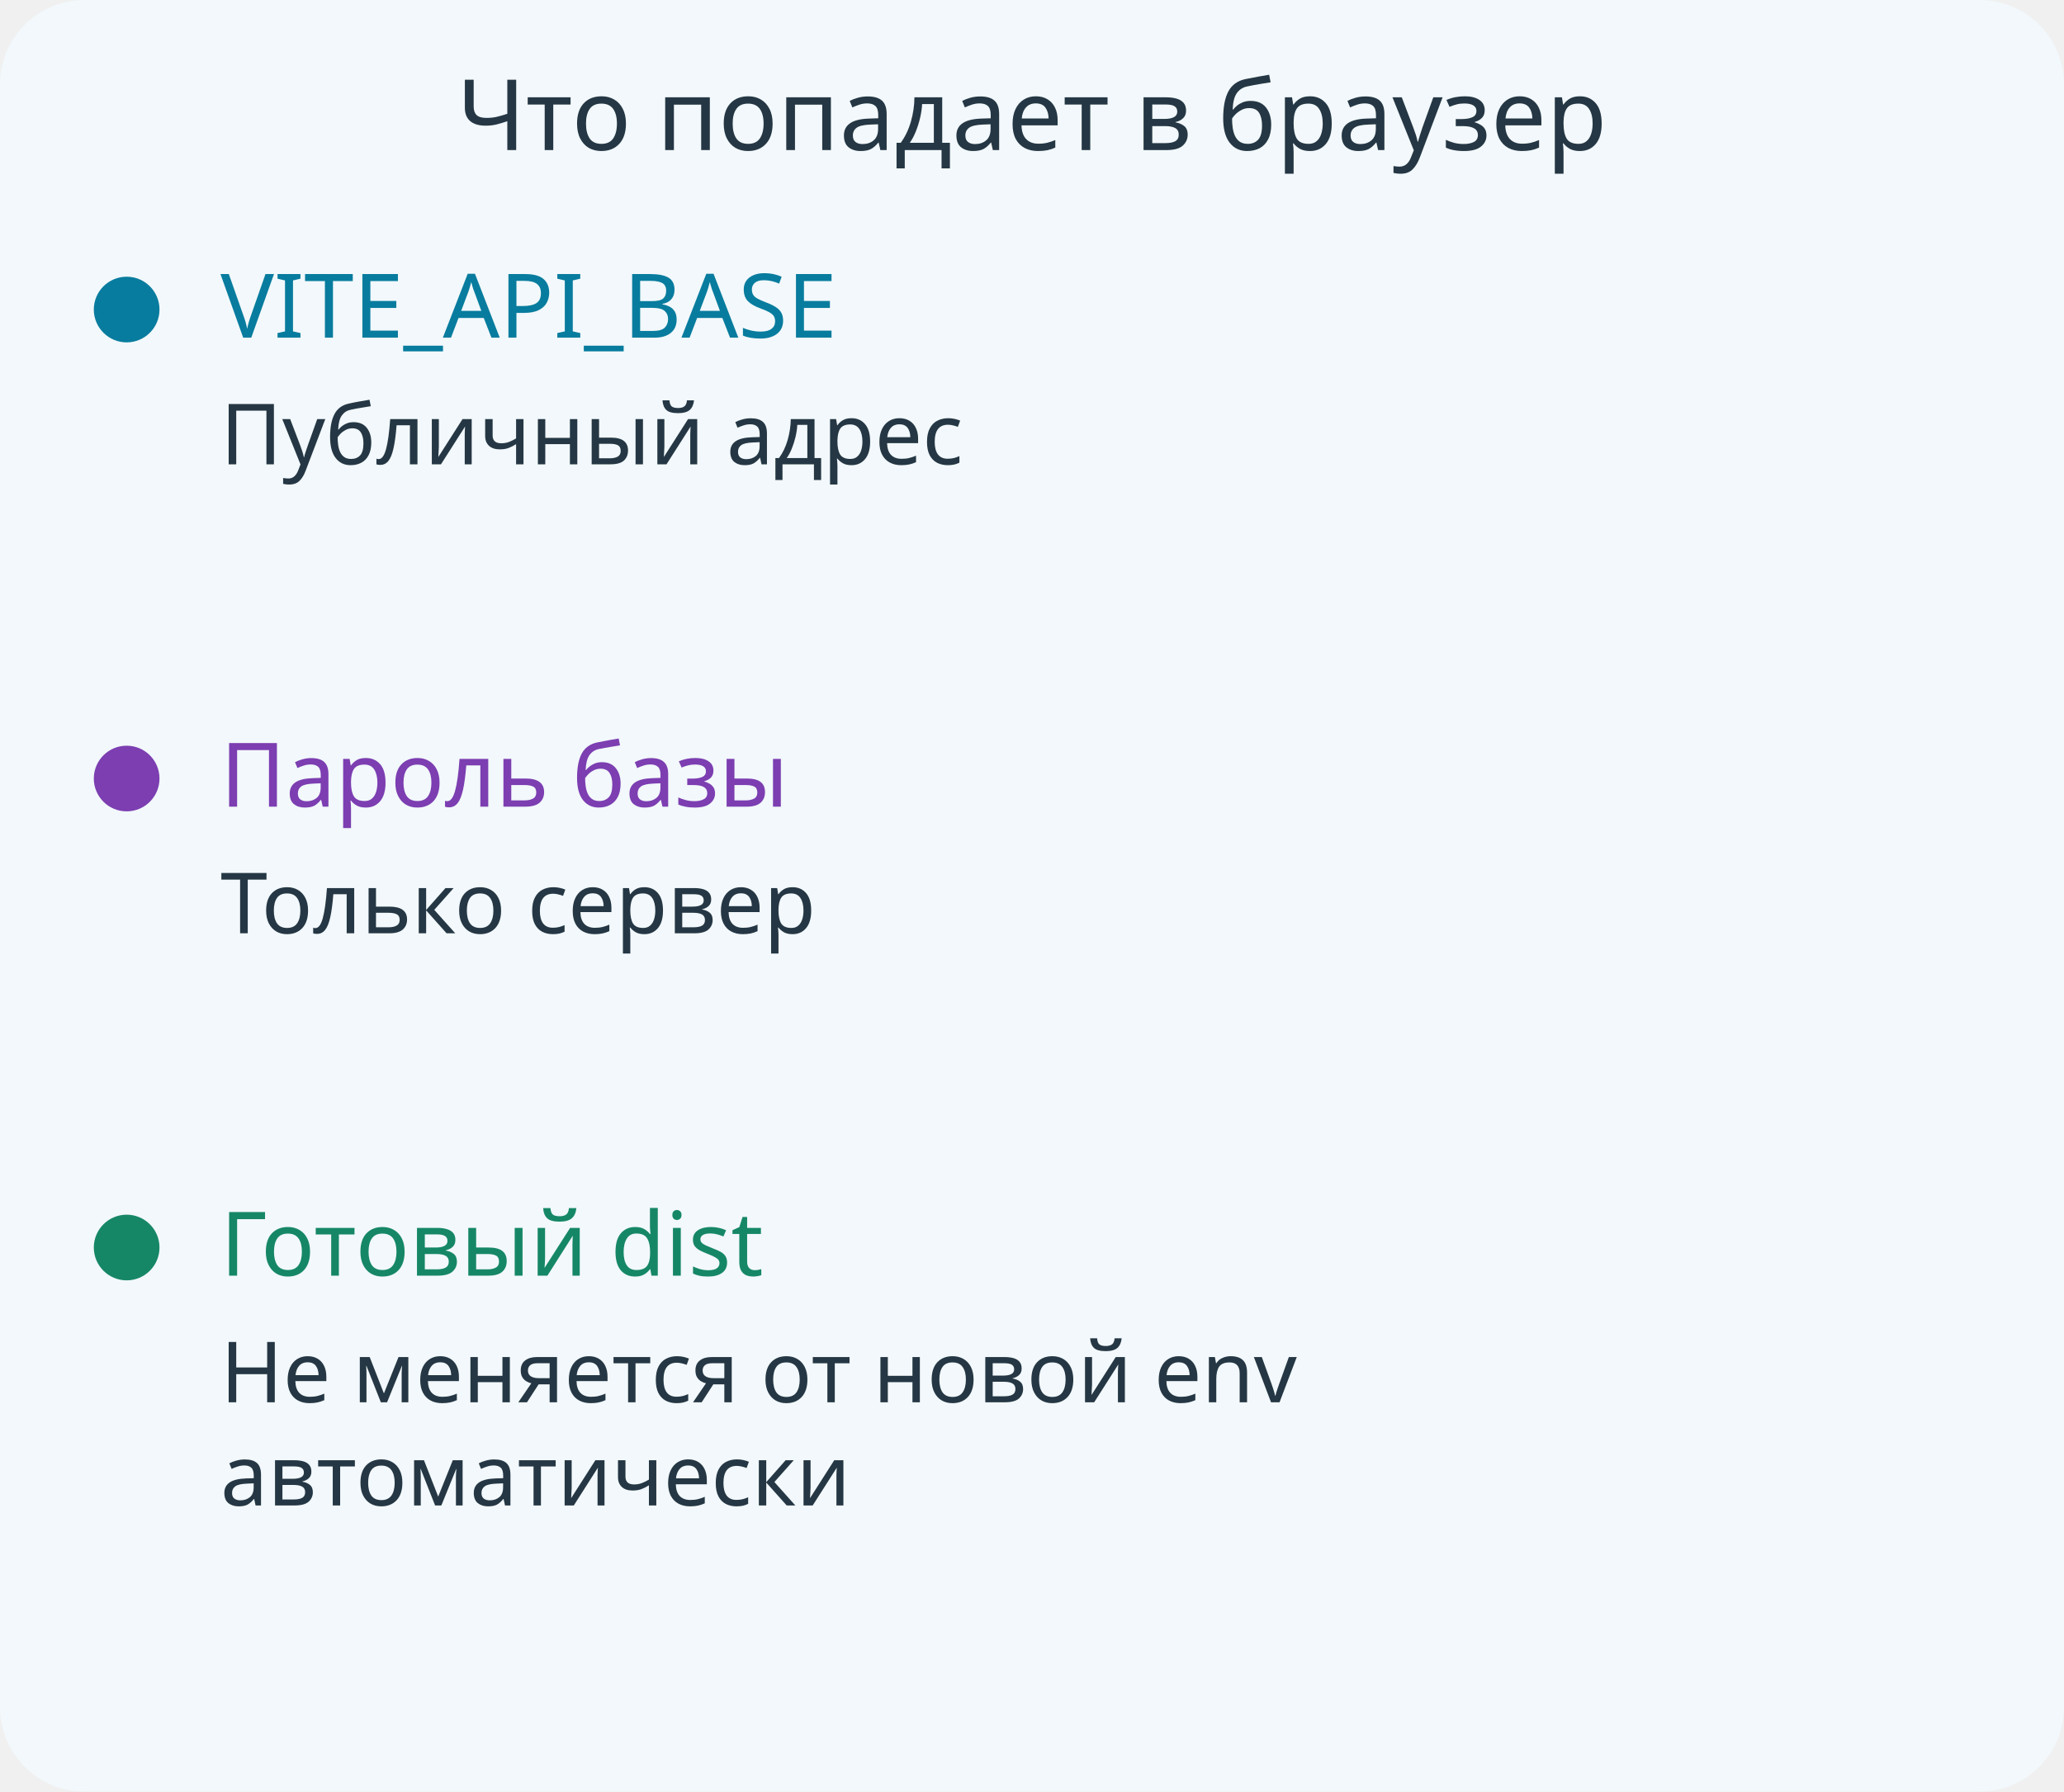
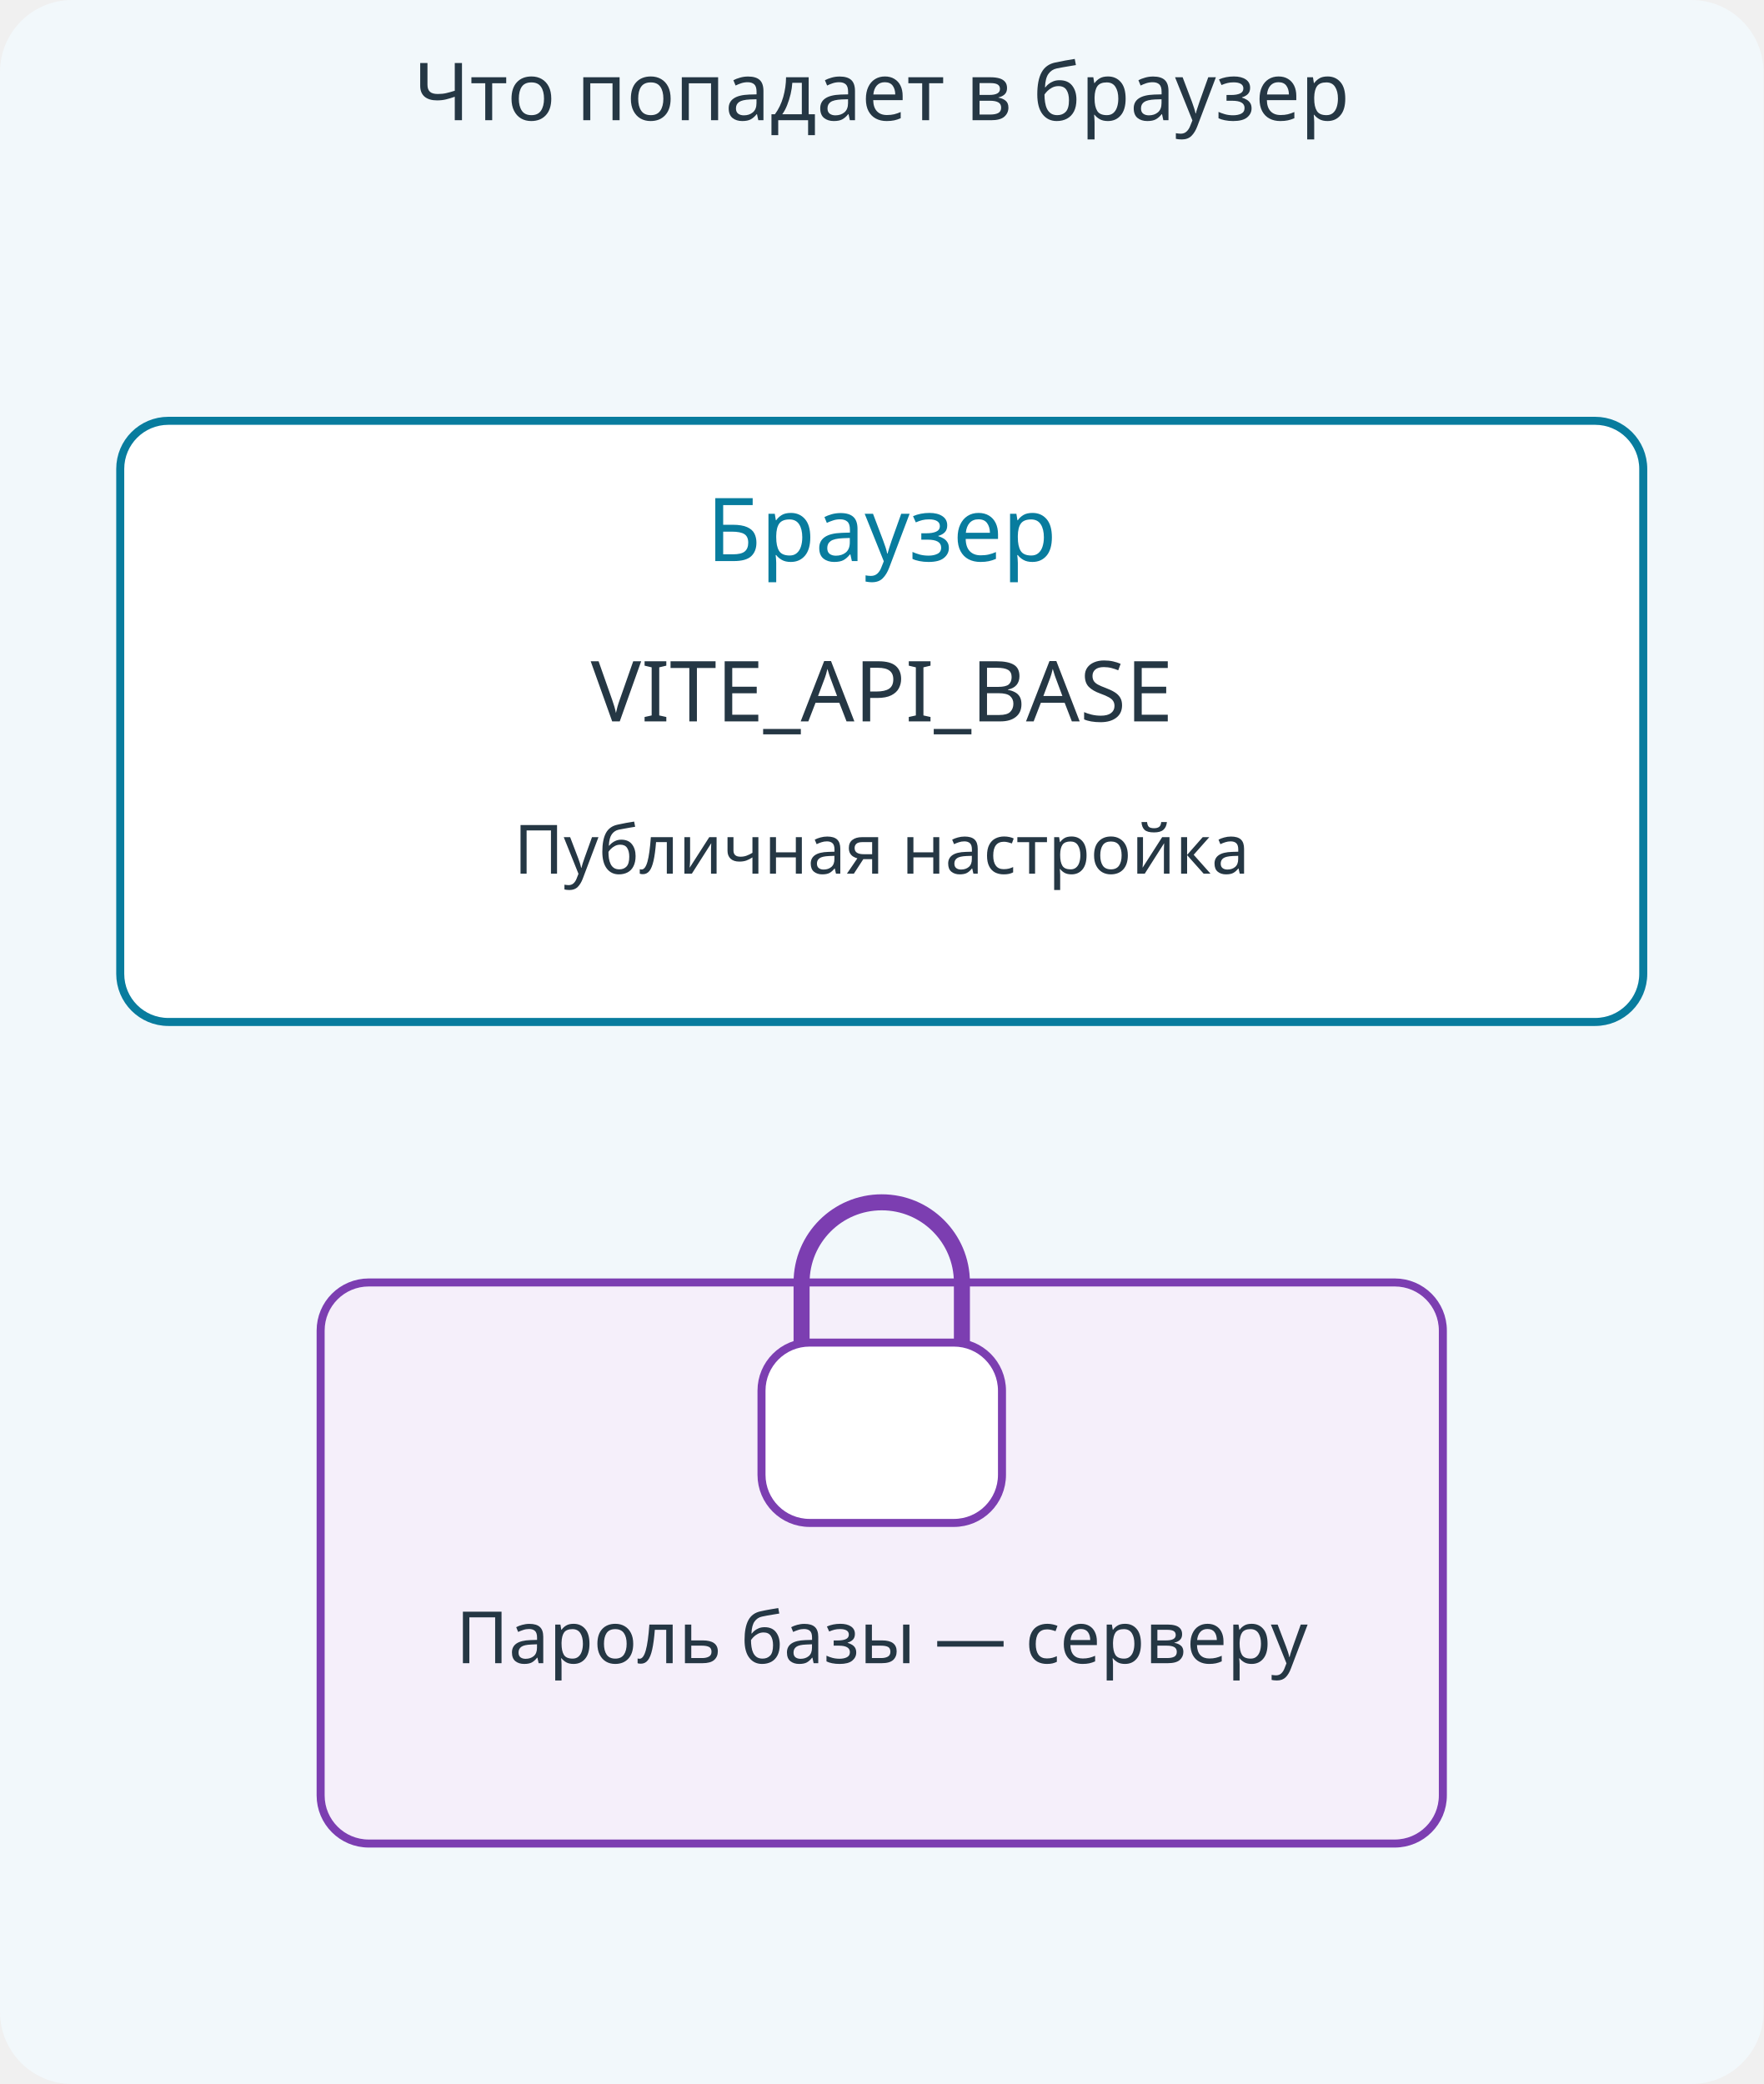
- <svg xmlns="http://www.w3.org/2000/svg" viewBox="0 0 440 382" role="img">
-   <rect width="440" height="382" rx="18" fill="#f2f8fb" />
-   <text x="220" y="32" text-anchor="middle" font-family="sans-serif" font-size="21" fill="#253744">Что попадает в браузер</text>
-   <circle cx="27" cy="66" r="7" fill="#087c9e" />
-   <text x="47" y="72" font-family="sans-serif" font-size="19" fill="#087c9e">VITE_API_BASE</text>
-   <text x="47" y="99" font-family="sans-serif" font-size="18" fill="#253744">Публичный адрес</text>
-   <circle cx="27" cy="166" r="7" fill="#7c3eb1" />
-   <text x="47" y="172" font-family="sans-serif" font-size="19" fill="#7c3eb1">Пароль базы</text>
-   <text x="47" y="199" font-family="sans-serif" font-size="18" fill="#253744">Только сервер</text>
-   <circle cx="27" cy="266" r="7" fill="#168766" />
-   <text x="47" y="272" font-family="sans-serif" font-size="19" fill="#168766">Готовый dist</text>
-   <text x="47" y="299" font-family="sans-serif" font-size="18" fill="#253744">Не меняется от новой env</text>
-   <text x="47" y="321" font-family="sans-serif" font-size="18" fill="#253744">автоматически</text>
+ <svg xmlns="http://www.w3.org/2000/svg" viewBox="0 0 440 520" role="img">
+   <rect width="440" height="520" rx="18" fill="#f2f8fb" />
+   <text x="220" y="30" text-anchor="middle" font-family="sans-serif" font-size="20" fill="#253744">Что попадает в браузер</text>
+   <rect x="30" y="105" width="380" height="150" rx="12" fill="#fff" stroke="#087c9e" stroke-width="2" />
+   <text x="220" y="140" text-anchor="middle" font-family="sans-serif" font-size="22" fill="#087c9e">Браузер</text>
+   <text x="220" y="180" text-anchor="middle" font-family="sans-serif" font-size="21" fill="#253744">VITE_API_BASE</text>
+   <text x="220" y="218" text-anchor="middle" font-family="sans-serif" font-size="17" fill="#253744">Публичная настройка</text>
+   <rect x="80" y="320" width="280" height="140" rx="12" fill="#f5effa" stroke="#7c3eb1" stroke-width="2" />
+   <rect x="190" y="335" width="60" height="45" rx="12" fill="#fff" stroke="#7c3eb1" stroke-width="2" />
+   <path d="M200 335 V320 A20 20 0 0 1 240 320 V335" fill="none" stroke="#7c3eb1" stroke-width="4" />
+   <text x="220" y="415" text-anchor="middle" font-family="sans-serif" font-size="18" fill="#253744">Пароль базы — серверу</text>
</svg>
